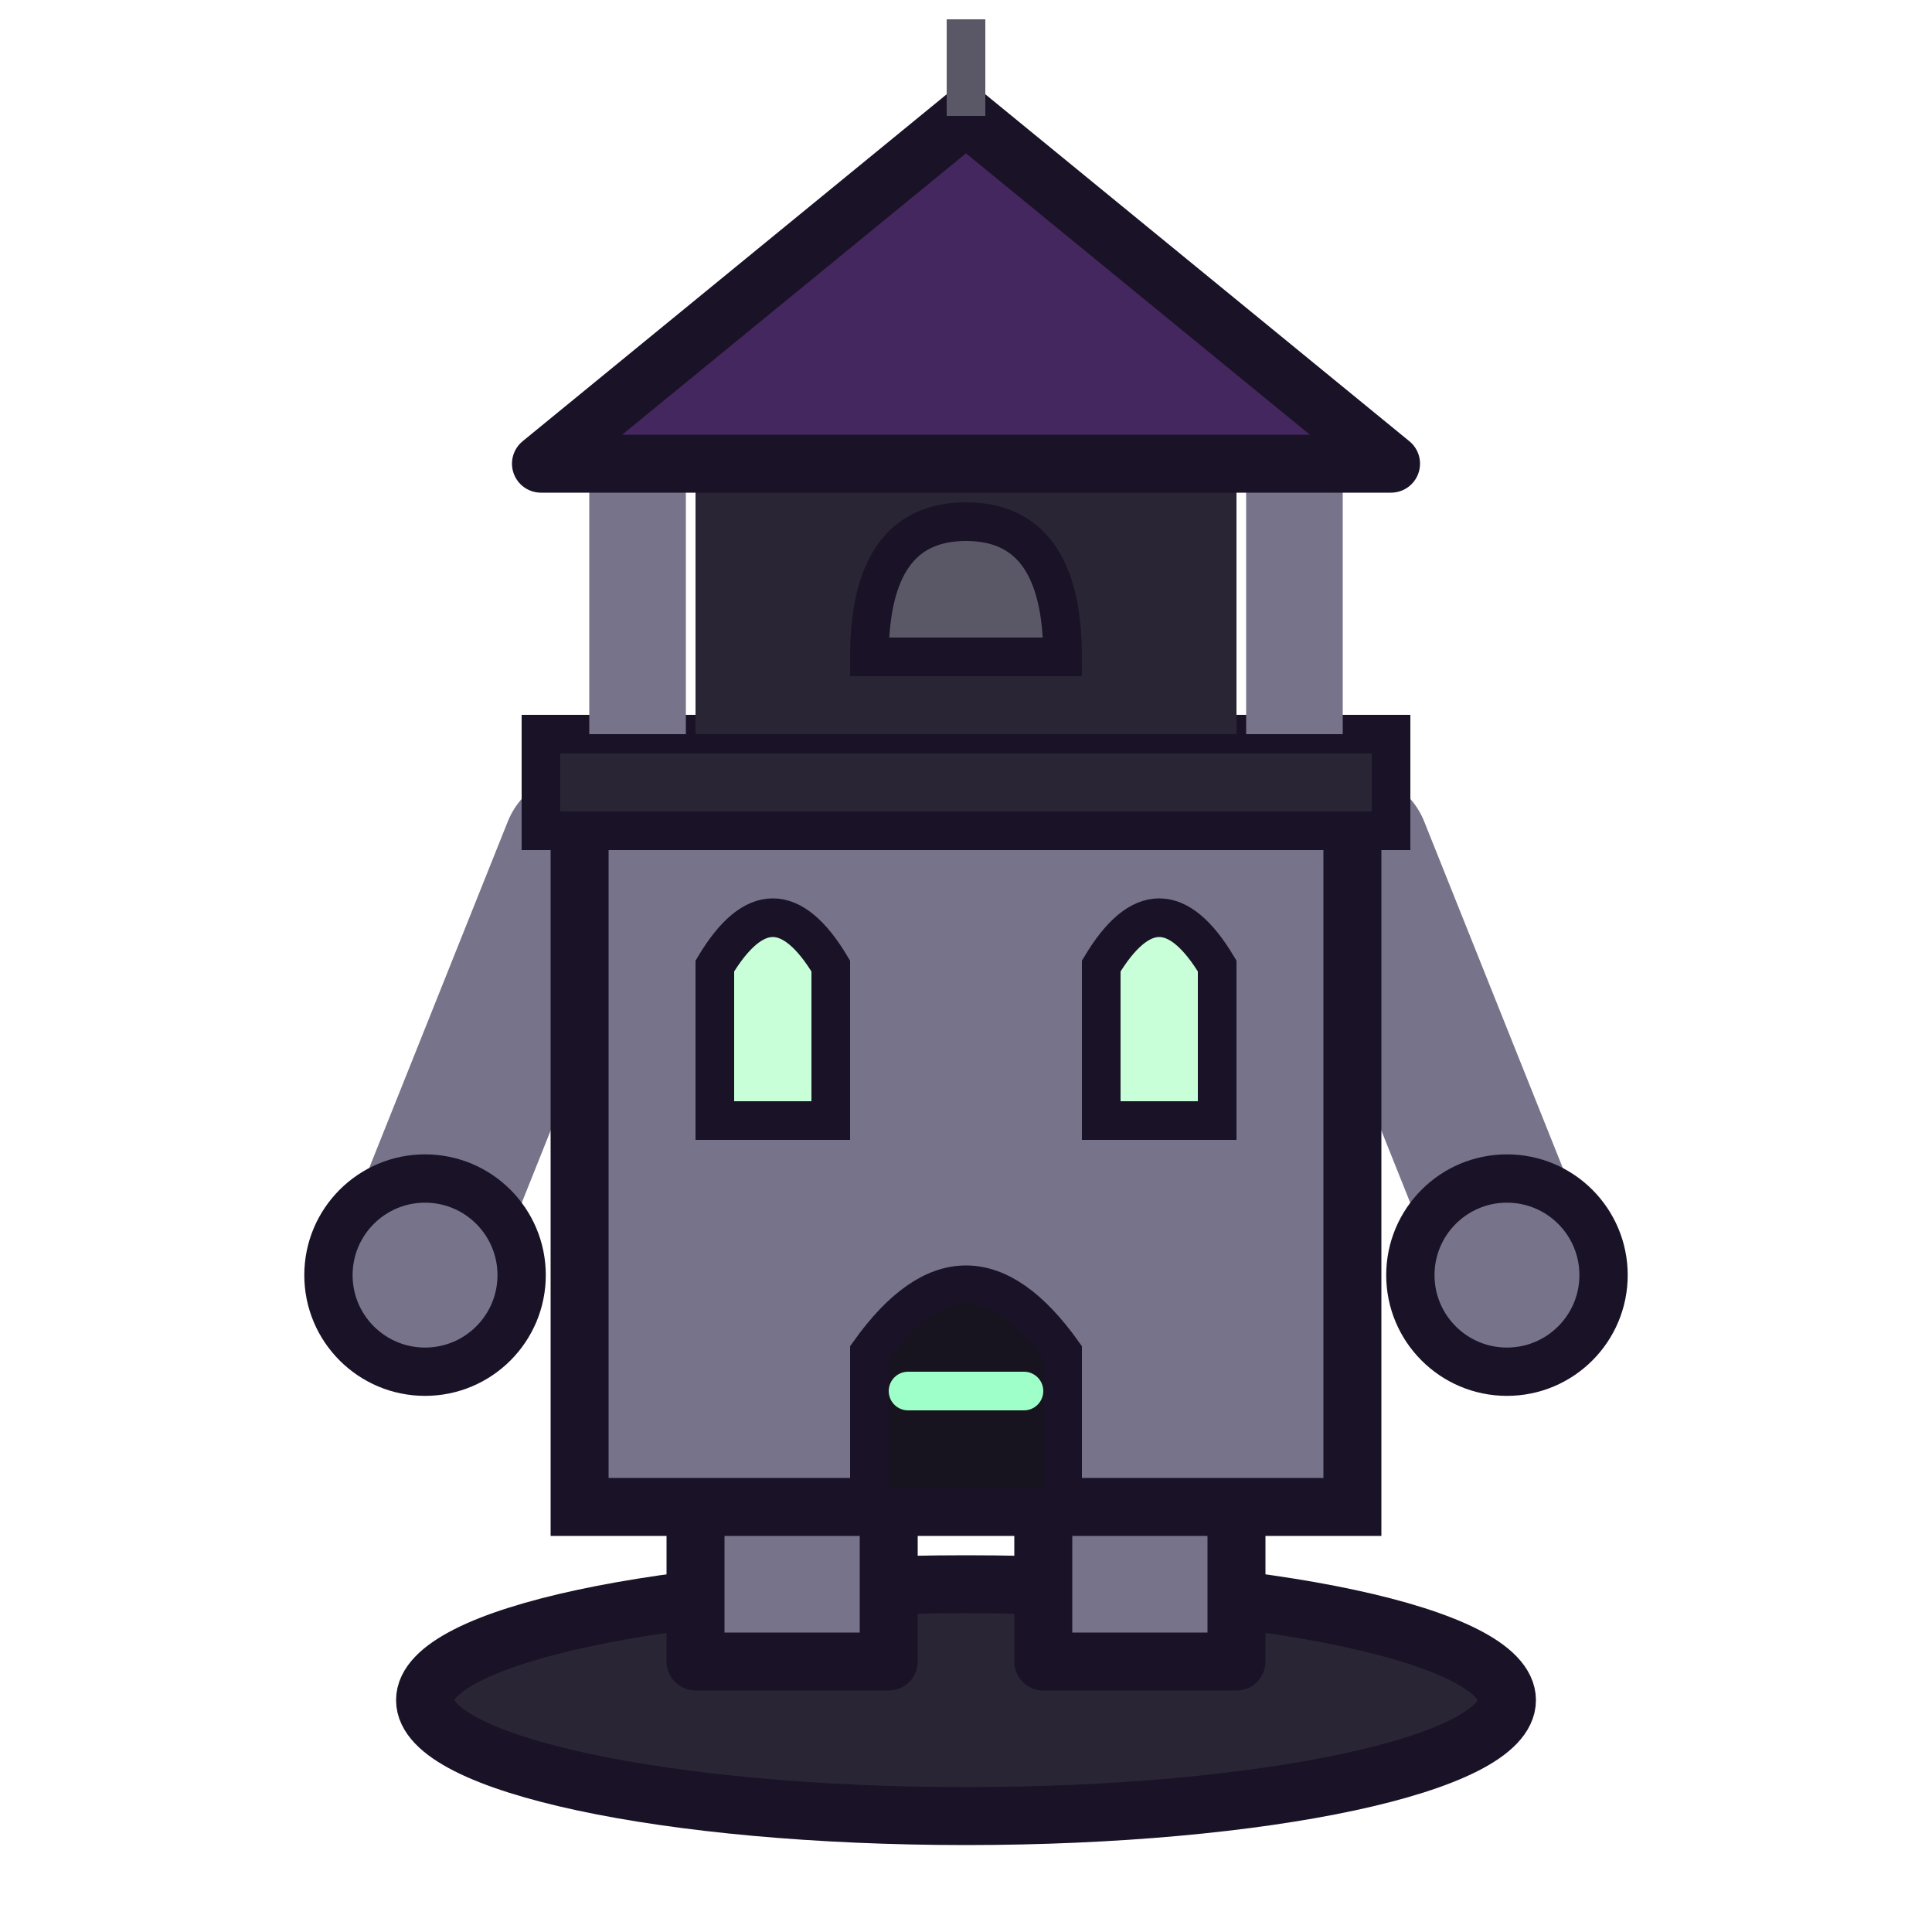
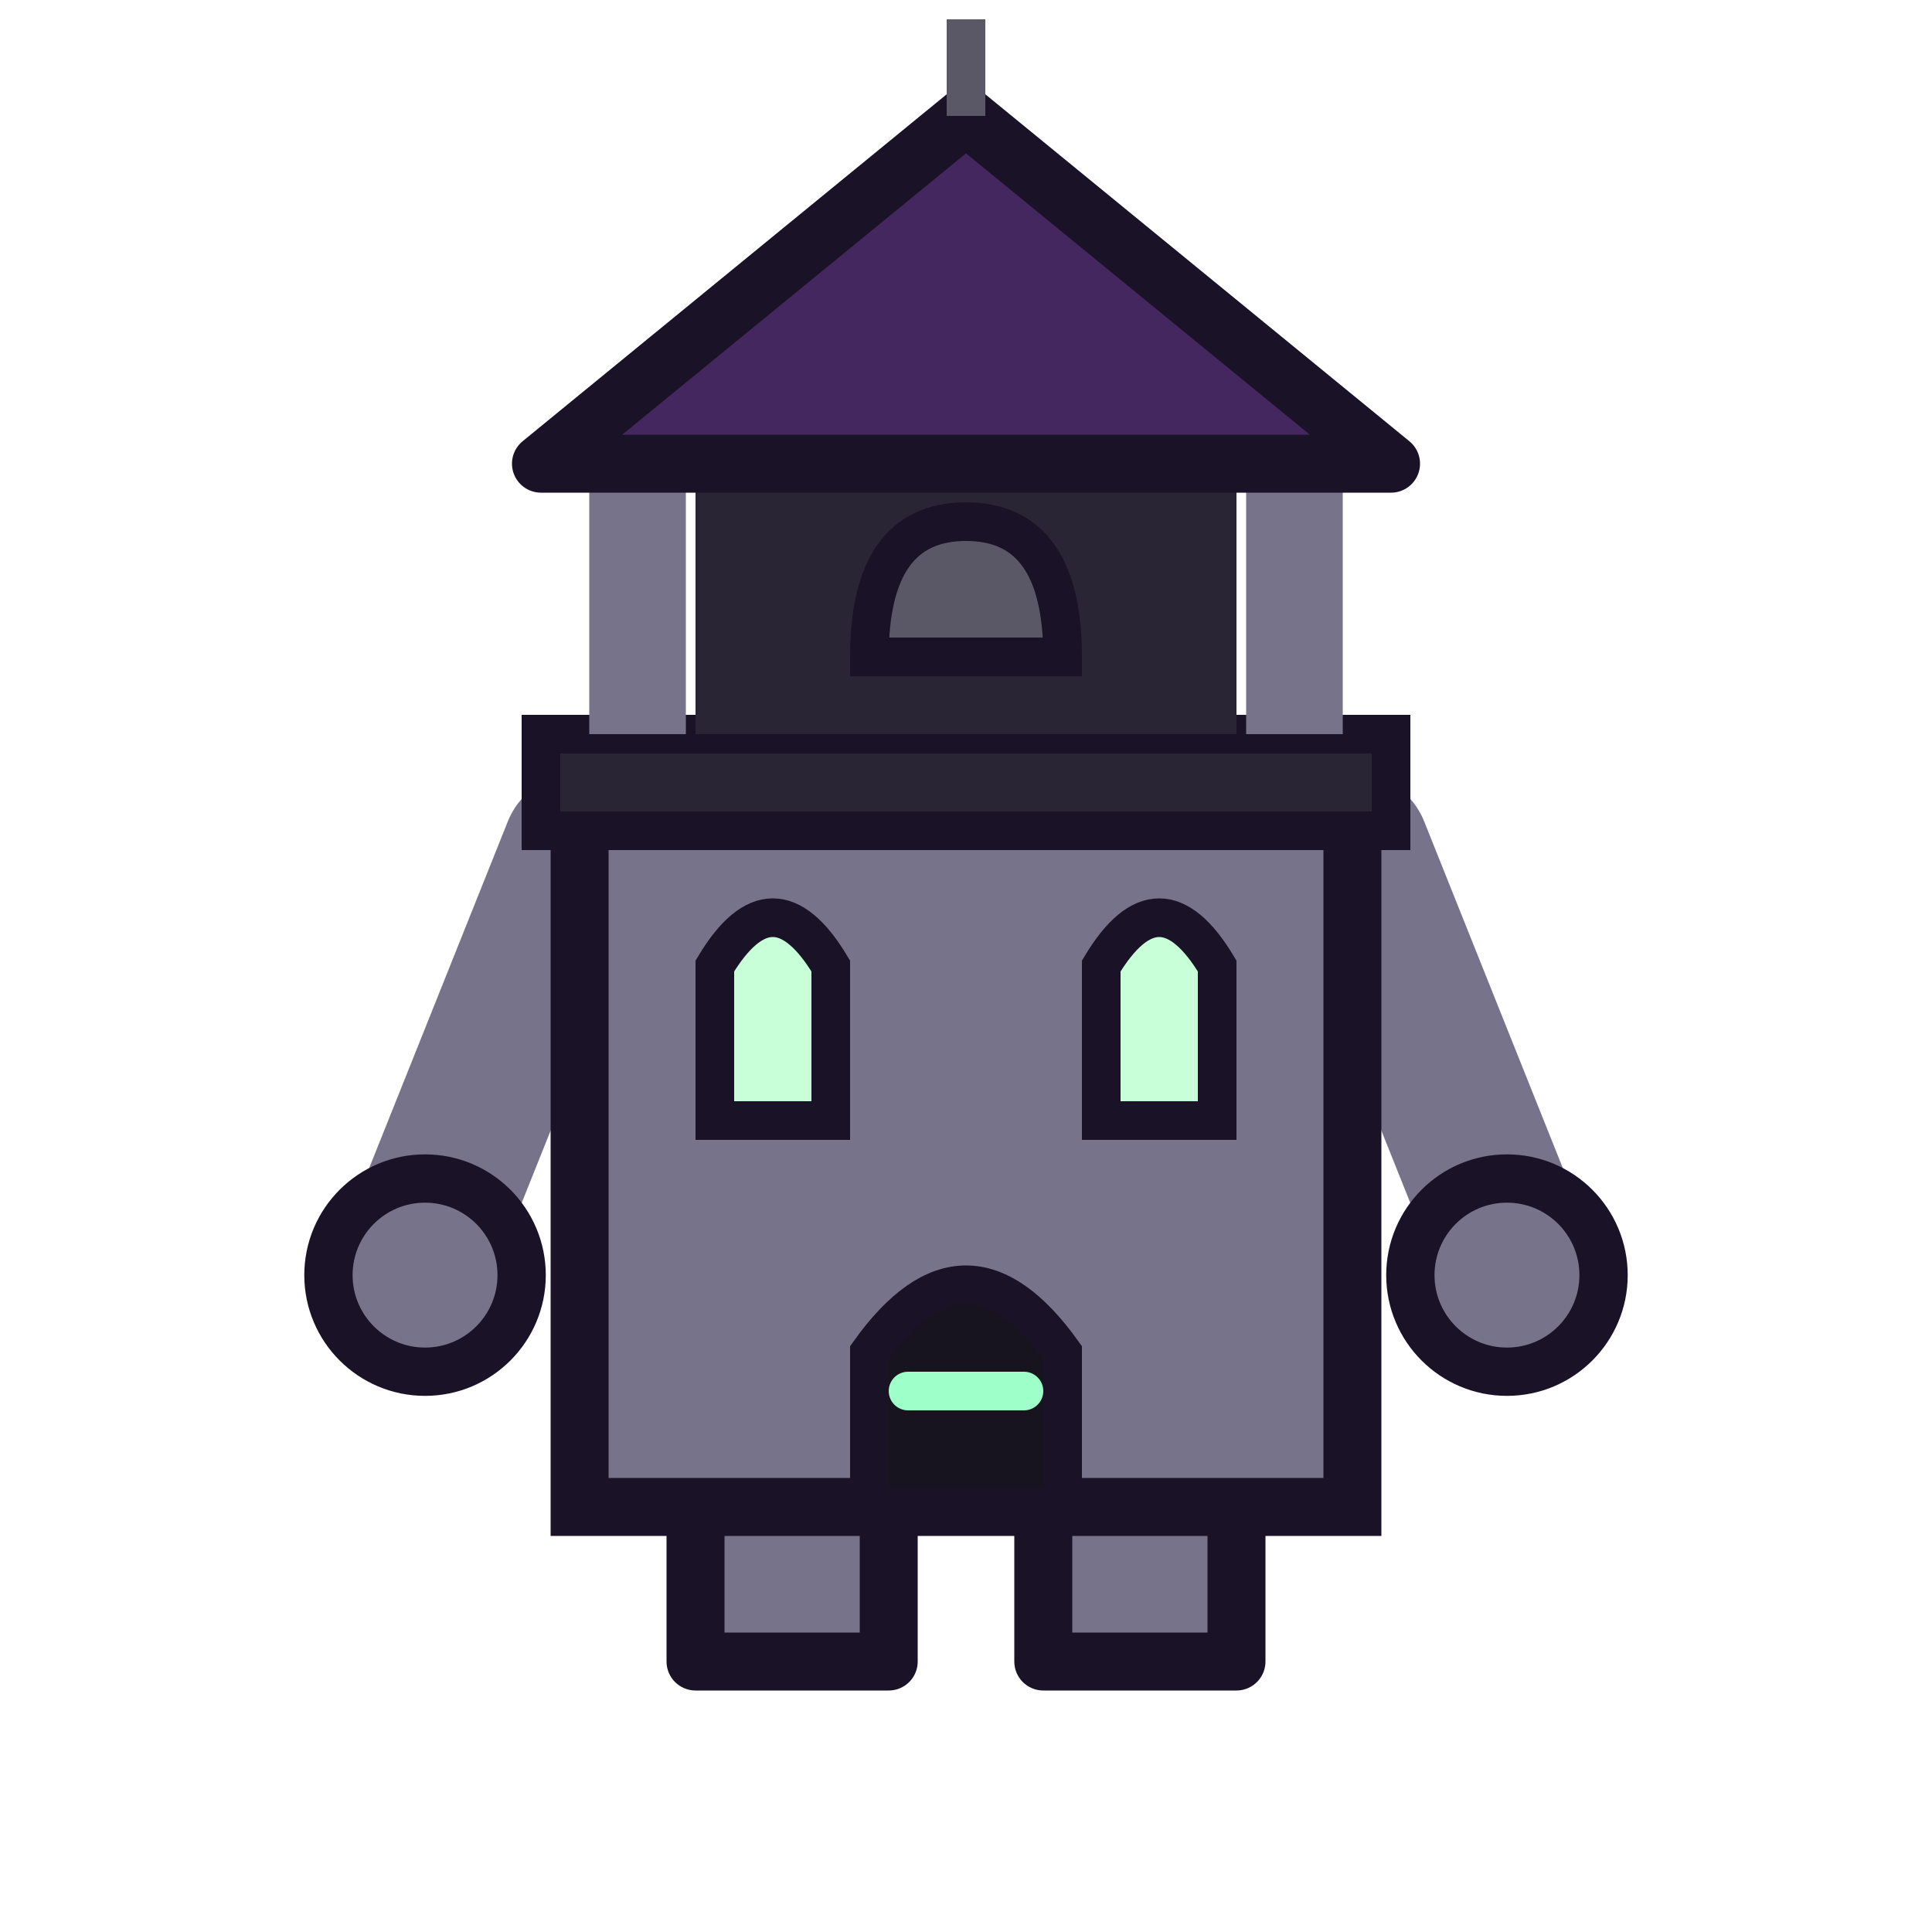
<svg xmlns="http://www.w3.org/2000/svg" viewBox="0 0 100 100">
-   <ellipse cx="50" cy="88" rx="28" ry="6" fill="#2a2535" stroke="#1a1226" stroke-width="3" />
  <path d="M36 86 V76 H46 V86 Z M54 86 V76 H64 V86 Z" fill="#77738a" stroke="#1a1226" stroke-width="3" stroke-linejoin="round" />
  <path d="M30 44 L22 64 M70 44 L78 64" stroke="#77738a" stroke-width="8" stroke-linecap="round" />
  <circle cx="22" cy="66" r="5" fill="#77738a" stroke="#1a1226" stroke-width="2.5" />
  <circle cx="78" cy="66" r="5" fill="#77738a" stroke="#1a1226" stroke-width="2.5" />
  <rect x="30" y="40" width="40" height="38" fill="#77738a" stroke="#1a1226" stroke-width="3" />
  <rect x="28" y="38" width="44" height="5" fill="#2a2535" stroke="#1a1226" stroke-width="2" />
  <path d="M37 58 V50 Q40 45 43 50 V58 Z M57 58 V50 Q60 45 63 50 V58 Z" fill="#c8ffd8" stroke="#1a1226" stroke-width="2" />
  <path d="M45 78 V70 Q50 63 55 70 V78 Z" fill="#17141f" stroke="#1a1226" stroke-width="2" />
  <path d="M47 72 H53" stroke="#9effc8" stroke-width="2" stroke-linecap="round" />
  <path d="M33 38 V24 M67 38 V24" stroke="#77738a" stroke-width="5" />
  <rect x="36" y="24" width="28" height="14" fill="#2a2535" />
  <path d="M45 34 Q45 27 50 27 Q55 27 55 34 Z" fill="#5a5866" stroke="#1a1226" stroke-width="2" />
  <path d="M28 24 L50 6 L72 24 Z" fill="#45275f" stroke="#1a1226" stroke-width="3" stroke-linejoin="round" />
  <path d="M50 6 V1" stroke="#5a5866" stroke-width="2" />
</svg>
